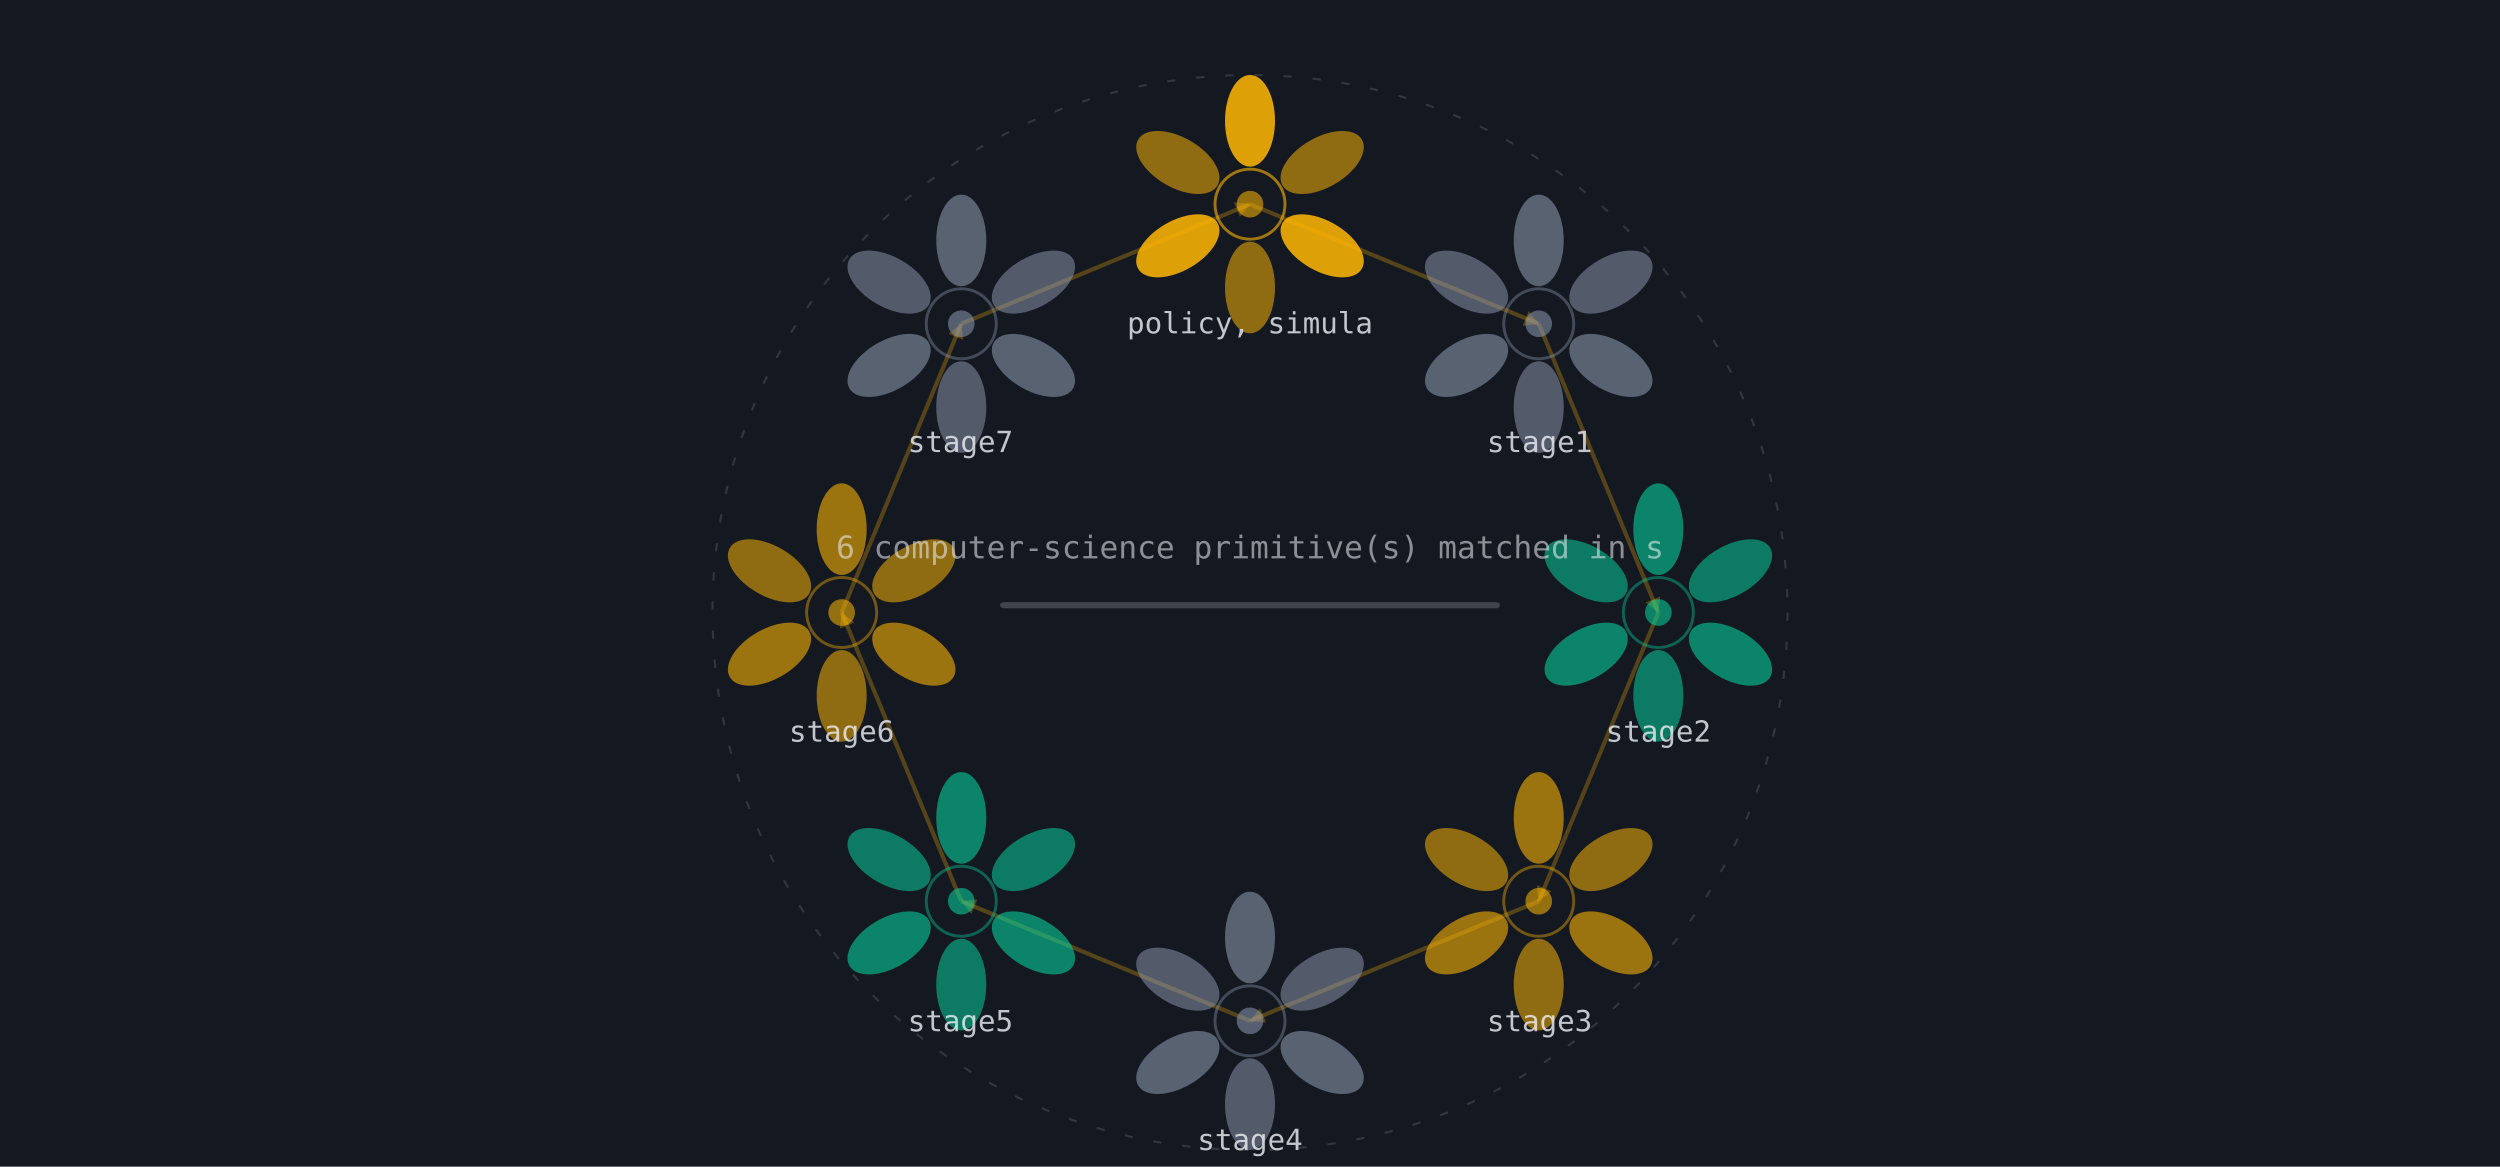
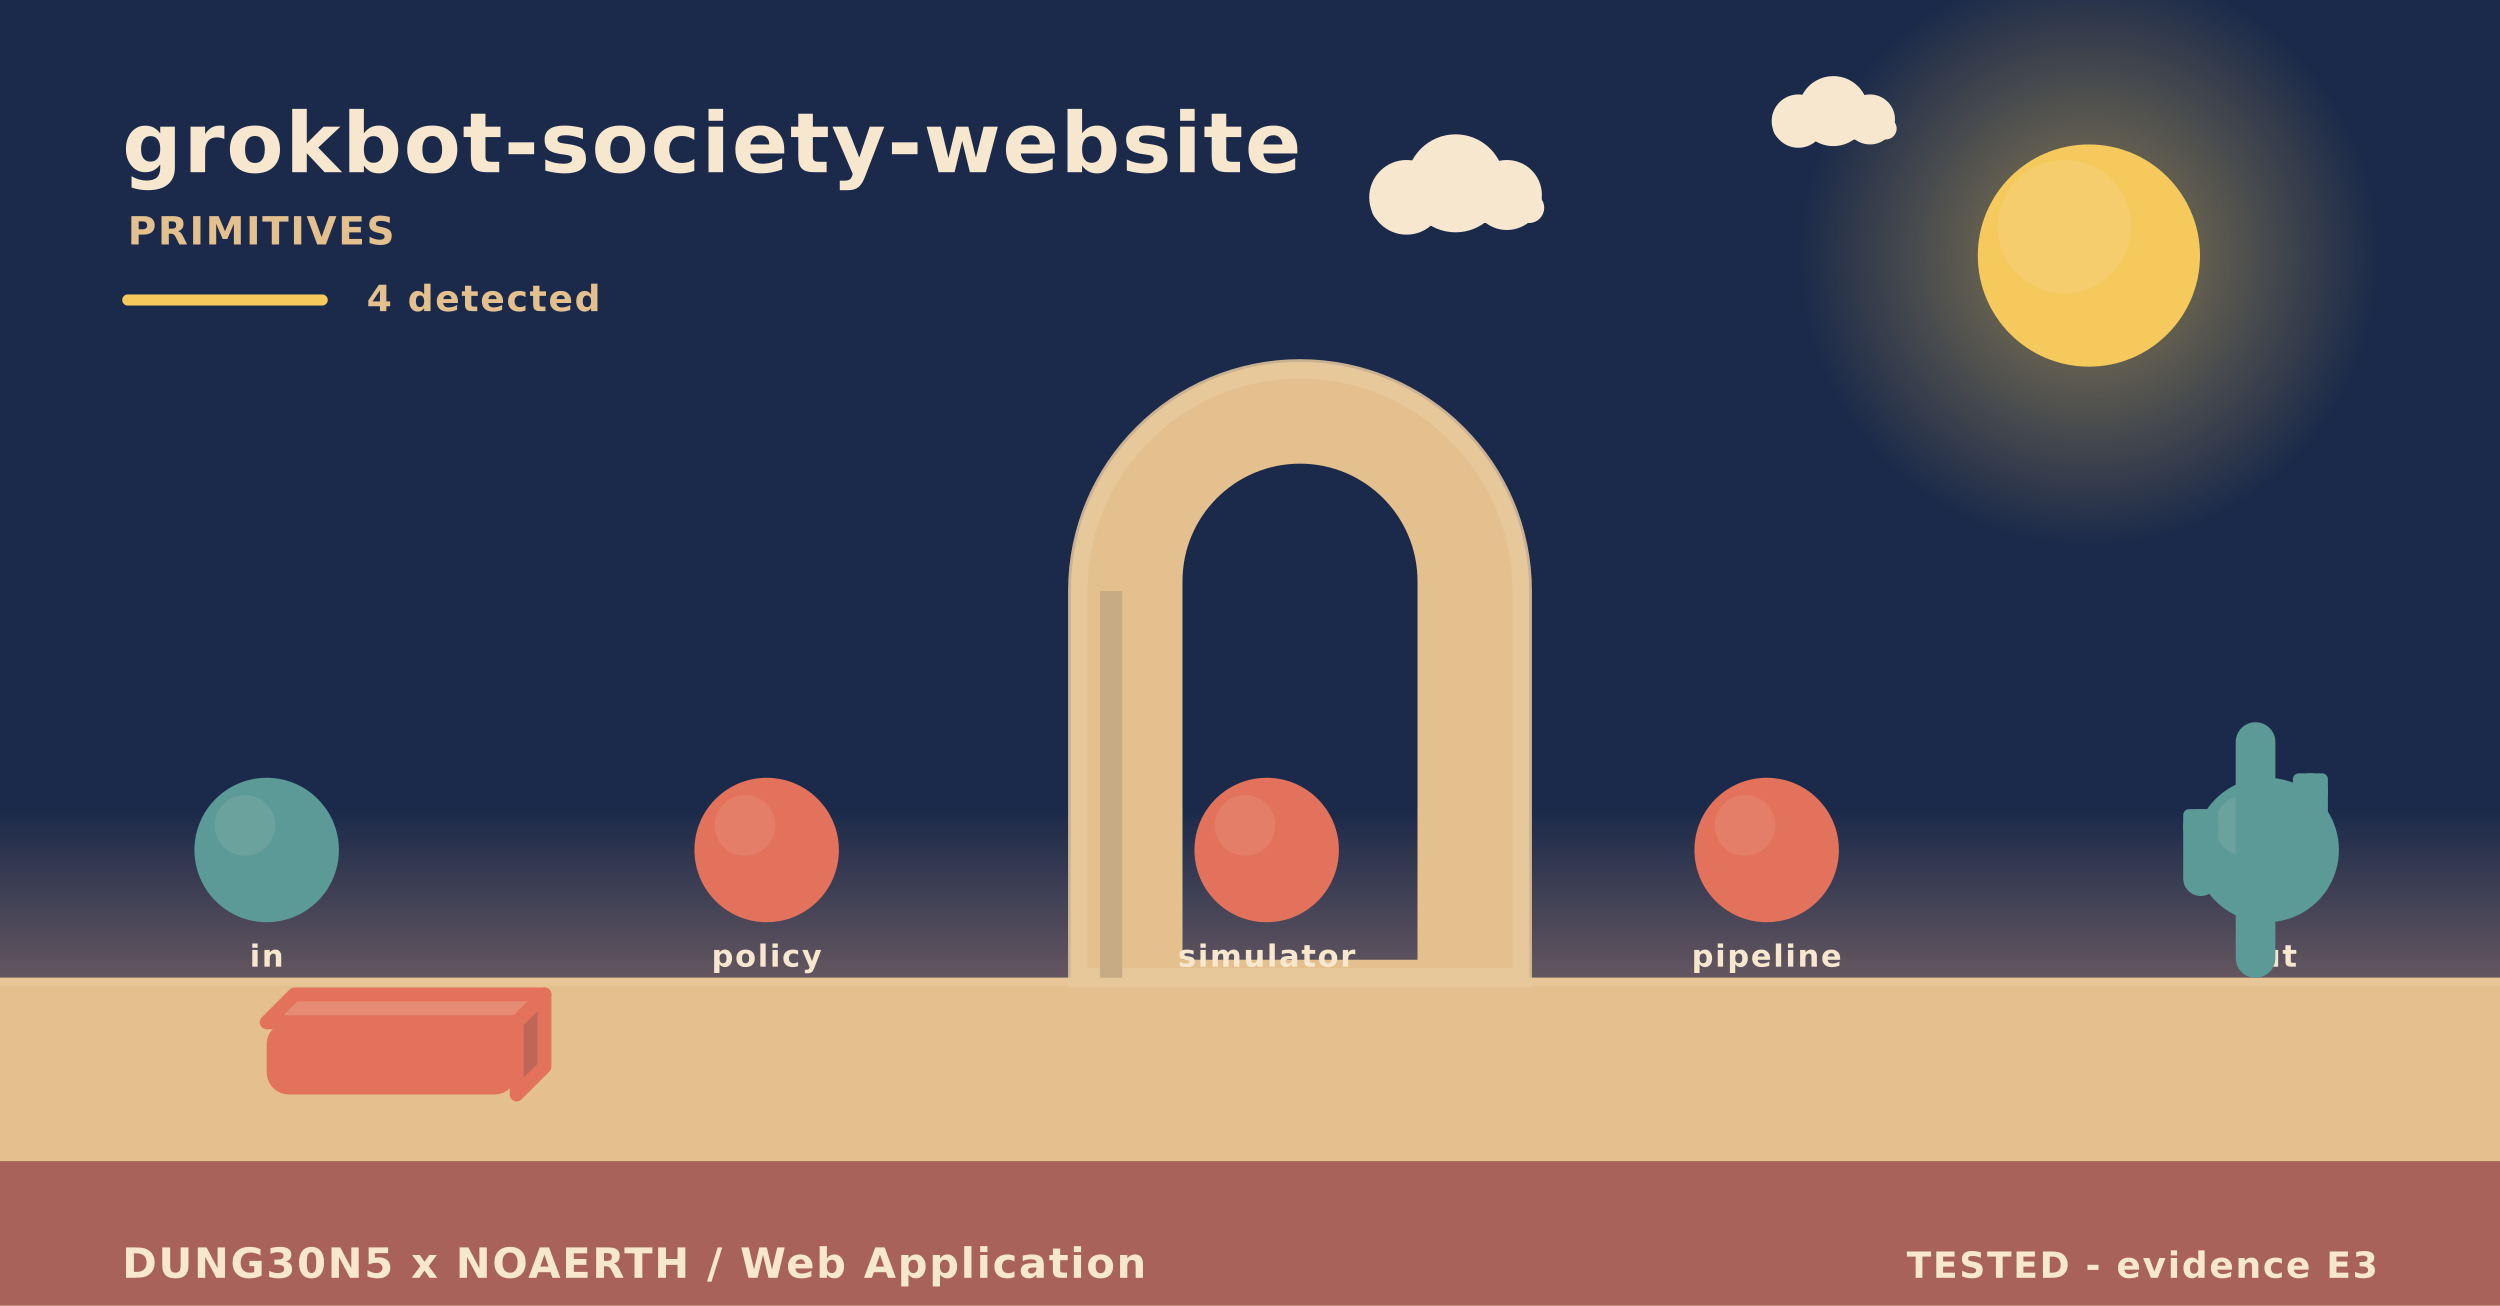
- <svg xmlns="http://www.w3.org/2000/svg" viewBox="0 0 1200 560" width="1200" height="560" role="img" aria-label="grokbot-society-website state machine">
-   <rect width="1200" height="560" fill="#141821" />
-   <defs>
-     <linearGradient id="gs" x1="0" y1="0" x2="1" y2="1">
-       <stop offset="0%" stop-color="#ffb703" />
-       <stop offset="100%" stop-color="#8d99ae" />
-     </linearGradient>
-   </defs>
-   <circle cx="600.00" cy="294.00" r="258.00" fill="none" stroke="rgba(238,241,246,0.140)" stroke-width="1.00" opacity="1.00" stroke-dasharray="4 10" />
-   <line x1="600.00" y1="98.00" x2="738.59" y2="155.41" stroke="rgba(255,183,3,0.500)" stroke-width="2.00" opacity="0.55" />
-   <polygon points="738.59,155.41 733.76,149.29 730.86,156.32" fill="rgba(255,183,3,0.500)" opacity="0.55" />
-   <line x1="738.59" y1="155.41" x2="796.00" y2="294.00" stroke="rgba(255,183,3,0.500)" stroke-width="2.00" opacity="0.55" />
-   <polygon points="796.00,294.00 796.91,286.26 789.89,289.17" fill="rgba(255,183,3,0.500)" opacity="0.55" />
-   <line x1="796.00" y1="294.00" x2="738.59" y2="432.59" stroke="rgba(255,183,3,0.500)" stroke-width="2.00" opacity="0.55" />
-   <polygon points="738.59,432.59 744.71,427.76 737.68,424.86" fill="rgba(255,183,3,0.500)" opacity="0.55" />
-   <line x1="738.59" y1="432.59" x2="600.00" y2="490.00" stroke="rgba(255,183,3,0.500)" stroke-width="2.00" opacity="0.55" />
-   <polygon points="600.00,490.00 607.74,490.91 604.83,483.89" fill="rgba(255,183,3,0.500)" opacity="0.55" />
-   <line x1="600.00" y1="490.00" x2="461.41" y2="432.59" stroke="rgba(255,183,3,0.500)" stroke-width="2.00" opacity="0.55" />
-   <polygon points="461.41,432.59 466.24,438.71 469.14,431.68" fill="rgba(255,183,3,0.500)" opacity="0.55" />
-   <line x1="461.41" y1="432.59" x2="404.00" y2="294.00" stroke="rgba(255,183,3,0.500)" stroke-width="2.00" opacity="0.55" />
-   <polygon points="404.00,294.00 403.09,301.74 410.11,298.83" fill="rgba(255,183,3,0.500)" opacity="0.55" />
-   <line x1="404.00" y1="294.00" x2="461.41" y2="155.41" stroke="rgba(255,183,3,0.500)" stroke-width="2.00" opacity="0.55" />
-   <polygon points="461.41,155.41 455.29,160.24 462.32,163.14" fill="rgba(255,183,3,0.500)" opacity="0.55" />
-   <line x1="461.41" y1="155.41" x2="600.00" y2="98.00" stroke="rgba(255,183,3,0.500)" stroke-width="2.00" opacity="0.55" />
-   <polygon points="600.00,98.00 592.26,97.09 595.17,104.11" fill="rgba(255,183,3,0.500)" opacity="0.55" />
-   <ellipse cx="600.00" cy="58.00" rx="12.00" ry="22.00" fill="rgba(255,183,3,0.900)" opacity="0.95" transform="rotate(0.0 600.00 58.00)" />
-   <ellipse cx="634.64" cy="78.00" rx="12.00" ry="22.00" fill="rgba(255,183,3,0.550)" opacity="0.95" transform="rotate(60.0 634.64 78.00)" />
-   <ellipse cx="634.64" cy="118.00" rx="12.00" ry="22.00" fill="rgba(255,183,3,0.900)" opacity="0.95" transform="rotate(120.0 634.64 118.00)" />
-   <ellipse cx="600.00" cy="138.00" rx="12.00" ry="22.00" fill="rgba(255,183,3,0.550)" opacity="0.95" transform="rotate(180.0 600.00 138.00)" />
-   <ellipse cx="565.36" cy="118.00" rx="12.00" ry="22.00" fill="rgba(255,183,3,0.900)" opacity="0.95" transform="rotate(240.0 565.36 118.00)" />
-   <ellipse cx="565.36" cy="78.00" rx="12.00" ry="22.00" fill="rgba(255,183,3,0.550)" opacity="0.95" transform="rotate(300.0 565.36 78.00)" />
-   <circle cx="600.00" cy="98.00" r="16.80" fill="none" stroke="rgba(255,183,3,0.900)" stroke-width="1.40" opacity="0.66" />
-   <circle cx="600.00" cy="98.00" r="6.40" fill="rgba(255,183,3,0.550)" opacity="1.00" />
-   <text x="600" y="160" font-family="ui-monospace,Menlo,monospace" font-size="14" fill="rgba(238,241,246,0.800)" text-anchor="middle">policy, simula</text>
-   <ellipse cx="738.59" cy="115.41" rx="12.00" ry="22.00" fill="rgba(141,153,174,0.600)" opacity="0.95" transform="rotate(0.0 738.59 115.41)" />
-   <ellipse cx="773.23" cy="135.41" rx="12.00" ry="22.00" fill="rgba(141,153,174,0.550)" opacity="0.95" transform="rotate(60.0 773.23 135.41)" />
-   <ellipse cx="773.23" cy="175.41" rx="12.00" ry="22.00" fill="rgba(141,153,174,0.600)" opacity="0.95" transform="rotate(120.0 773.23 175.41)" />
-   <ellipse cx="738.59" cy="195.41" rx="12.00" ry="22.00" fill="rgba(141,153,174,0.550)" opacity="0.95" transform="rotate(180.0 738.59 195.41)" />
-   <ellipse cx="703.95" cy="175.41" rx="12.00" ry="22.00" fill="rgba(141,153,174,0.600)" opacity="0.95" transform="rotate(240.0 703.95 175.41)" />
-   <ellipse cx="703.95" cy="135.41" rx="12.00" ry="22.00" fill="rgba(141,153,174,0.550)" opacity="0.95" transform="rotate(300.0 703.95 135.41)" />
-   <circle cx="738.59" cy="155.41" r="16.80" fill="none" stroke="rgba(141,153,174,0.600)" stroke-width="1.40" opacity="0.66" />
-   <circle cx="738.59" cy="155.41" r="6.40" fill="rgba(141,153,174,0.550)" opacity="1.00" />
-   <text x="739" y="217" font-family="ui-monospace,Menlo,monospace" font-size="14" fill="rgba(238,241,246,0.800)" text-anchor="middle">stage1</text>
-   <ellipse cx="796.00" cy="254.00" rx="12.00" ry="22.00" fill="rgba(6,214,160,0.600)" opacity="0.95" transform="rotate(0.0 796.00 254.00)" />
-   <ellipse cx="830.64" cy="274.00" rx="12.00" ry="22.00" fill="rgba(6,214,160,0.550)" opacity="0.95" transform="rotate(60.0 830.64 274.00)" />
-   <ellipse cx="830.64" cy="314.00" rx="12.00" ry="22.00" fill="rgba(6,214,160,0.600)" opacity="0.95" transform="rotate(120.0 830.64 314.00)" />
-   <ellipse cx="796.00" cy="334.00" rx="12.00" ry="22.00" fill="rgba(6,214,160,0.550)" opacity="0.95" transform="rotate(180.0 796.00 334.00)" />
-   <ellipse cx="761.36" cy="314.00" rx="12.00" ry="22.00" fill="rgba(6,214,160,0.600)" opacity="0.95" transform="rotate(240.0 761.36 314.00)" />
-   <ellipse cx="761.36" cy="274.00" rx="12.00" ry="22.00" fill="rgba(6,214,160,0.550)" opacity="0.95" transform="rotate(300.0 761.36 274.00)" />
-   <circle cx="796.00" cy="294.00" r="16.80" fill="none" stroke="rgba(6,214,160,0.600)" stroke-width="1.40" opacity="0.66" />
-   <circle cx="796.00" cy="294.00" r="6.40" fill="rgba(6,214,160,0.550)" opacity="1.00" />
-   <text x="796" y="356" font-family="ui-monospace,Menlo,monospace" font-size="14" fill="rgba(238,241,246,0.800)" text-anchor="middle">stage2</text>
-   <ellipse cx="738.59" cy="392.59" rx="12.00" ry="22.00" fill="rgba(255,183,3,0.600)" opacity="0.95" transform="rotate(0.0 738.59 392.59)" />
-   <ellipse cx="773.23" cy="412.59" rx="12.00" ry="22.00" fill="rgba(255,183,3,0.550)" opacity="0.95" transform="rotate(60.0 773.23 412.59)" />
-   <ellipse cx="773.23" cy="452.59" rx="12.00" ry="22.00" fill="rgba(255,183,3,0.600)" opacity="0.95" transform="rotate(120.0 773.23 452.59)" />
-   <ellipse cx="738.59" cy="472.59" rx="12.00" ry="22.00" fill="rgba(255,183,3,0.550)" opacity="0.95" transform="rotate(180.0 738.59 472.59)" />
-   <ellipse cx="703.95" cy="452.59" rx="12.00" ry="22.00" fill="rgba(255,183,3,0.600)" opacity="0.95" transform="rotate(240.0 703.95 452.59)" />
-   <ellipse cx="703.95" cy="412.59" rx="12.00" ry="22.00" fill="rgba(255,183,3,0.550)" opacity="0.95" transform="rotate(300.0 703.95 412.59)" />
-   <circle cx="738.59" cy="432.59" r="16.80" fill="none" stroke="rgba(255,183,3,0.600)" stroke-width="1.40" opacity="0.66" />
-   <circle cx="738.59" cy="432.59" r="6.40" fill="rgba(255,183,3,0.550)" opacity="1.00" />
-   <text x="739" y="495" font-family="ui-monospace,Menlo,monospace" font-size="14" fill="rgba(238,241,246,0.800)" text-anchor="middle">stage3</text>
-   <ellipse cx="600.00" cy="450.00" rx="12.00" ry="22.00" fill="rgba(141,153,174,0.600)" opacity="0.95" transform="rotate(0.0 600.00 450.00)" />
-   <ellipse cx="634.64" cy="470.00" rx="12.00" ry="22.00" fill="rgba(141,153,174,0.550)" opacity="0.95" transform="rotate(60.0 634.64 470.00)" />
-   <ellipse cx="634.64" cy="510.00" rx="12.00" ry="22.00" fill="rgba(141,153,174,0.600)" opacity="0.95" transform="rotate(120.0 634.64 510.00)" />
-   <ellipse cx="600.00" cy="530.00" rx="12.00" ry="22.00" fill="rgba(141,153,174,0.550)" opacity="0.95" transform="rotate(180.0 600.00 530.00)" />
-   <ellipse cx="565.36" cy="510.00" rx="12.00" ry="22.00" fill="rgba(141,153,174,0.600)" opacity="0.95" transform="rotate(240.0 565.36 510.00)" />
-   <ellipse cx="565.36" cy="470.00" rx="12.00" ry="22.00" fill="rgba(141,153,174,0.550)" opacity="0.95" transform="rotate(300.0 565.36 470.00)" />
-   <circle cx="600.00" cy="490.00" r="16.80" fill="none" stroke="rgba(141,153,174,0.600)" stroke-width="1.40" opacity="0.66" />
-   <circle cx="600.00" cy="490.00" r="6.40" fill="rgba(141,153,174,0.550)" opacity="1.00" />
-   <text x="600" y="552" font-family="ui-monospace,Menlo,monospace" font-size="14" fill="rgba(238,241,246,0.800)" text-anchor="middle">stage4</text>
-   <ellipse cx="461.41" cy="392.59" rx="12.00" ry="22.00" fill="rgba(6,214,160,0.600)" opacity="0.95" transform="rotate(0.0 461.41 392.59)" />
-   <ellipse cx="496.05" cy="412.59" rx="12.00" ry="22.00" fill="rgba(6,214,160,0.550)" opacity="0.95" transform="rotate(60.0 496.05 412.59)" />
-   <ellipse cx="496.05" cy="452.59" rx="12.00" ry="22.00" fill="rgba(6,214,160,0.600)" opacity="0.95" transform="rotate(120.0 496.05 452.59)" />
-   <ellipse cx="461.41" cy="472.59" rx="12.00" ry="22.00" fill="rgba(6,214,160,0.550)" opacity="0.95" transform="rotate(180.0 461.41 472.59)" />
-   <ellipse cx="426.77" cy="452.59" rx="12.00" ry="22.00" fill="rgba(6,214,160,0.600)" opacity="0.95" transform="rotate(240.0 426.77 452.59)" />
-   <ellipse cx="426.77" cy="412.59" rx="12.00" ry="22.00" fill="rgba(6,214,160,0.550)" opacity="0.95" transform="rotate(300.0 426.77 412.59)" />
-   <circle cx="461.41" cy="432.59" r="16.80" fill="none" stroke="rgba(6,214,160,0.600)" stroke-width="1.40" opacity="0.66" />
-   <circle cx="461.41" cy="432.59" r="6.40" fill="rgba(6,214,160,0.550)" opacity="1.00" />
-   <text x="461" y="495" font-family="ui-monospace,Menlo,monospace" font-size="14" fill="rgba(238,241,246,0.800)" text-anchor="middle">stage5</text>
-   <ellipse cx="404.00" cy="254.00" rx="12.00" ry="22.00" fill="rgba(255,183,3,0.600)" opacity="0.95" transform="rotate(0.0 404.00 254.00)" />
-   <ellipse cx="438.64" cy="274.00" rx="12.00" ry="22.00" fill="rgba(255,183,3,0.550)" opacity="0.95" transform="rotate(60.0 438.64 274.00)" />
-   <ellipse cx="438.64" cy="314.00" rx="12.00" ry="22.00" fill="rgba(255,183,3,0.600)" opacity="0.95" transform="rotate(120.0 438.64 314.00)" />
-   <ellipse cx="404.00" cy="334.00" rx="12.00" ry="22.00" fill="rgba(255,183,3,0.550)" opacity="0.95" transform="rotate(180.0 404.00 334.00)" />
-   <ellipse cx="369.36" cy="314.00" rx="12.00" ry="22.00" fill="rgba(255,183,3,0.600)" opacity="0.95" transform="rotate(240.0 369.36 314.00)" />
-   <ellipse cx="369.36" cy="274.00" rx="12.00" ry="22.00" fill="rgba(255,183,3,0.550)" opacity="0.95" transform="rotate(300.0 369.36 274.00)" />
-   <circle cx="404.00" cy="294.00" r="16.80" fill="none" stroke="rgba(255,183,3,0.600)" stroke-width="1.40" opacity="0.66" />
-   <circle cx="404.00" cy="294.00" r="6.40" fill="rgba(255,183,3,0.550)" opacity="1.00" />
-   <text x="404" y="356" font-family="ui-monospace,Menlo,monospace" font-size="14" fill="rgba(238,241,246,0.800)" text-anchor="middle">stage6</text>
-   <ellipse cx="461.41" cy="115.41" rx="12.00" ry="22.00" fill="rgba(141,153,174,0.600)" opacity="0.95" transform="rotate(0.0 461.41 115.41)" />
-   <ellipse cx="496.05" cy="135.41" rx="12.00" ry="22.00" fill="rgba(141,153,174,0.550)" opacity="0.95" transform="rotate(60.0 496.05 135.41)" />
-   <ellipse cx="496.05" cy="175.41" rx="12.00" ry="22.00" fill="rgba(141,153,174,0.600)" opacity="0.95" transform="rotate(120.0 496.05 175.41)" />
-   <ellipse cx="461.41" cy="195.41" rx="12.00" ry="22.00" fill="rgba(141,153,174,0.550)" opacity="0.95" transform="rotate(180.0 461.41 195.41)" />
-   <ellipse cx="426.77" cy="175.41" rx="12.00" ry="22.00" fill="rgba(141,153,174,0.600)" opacity="0.95" transform="rotate(240.0 426.77 175.41)" />
-   <ellipse cx="426.77" cy="135.41" rx="12.00" ry="22.00" fill="rgba(141,153,174,0.550)" opacity="0.95" transform="rotate(300.0 426.77 135.41)" />
-   <circle cx="461.41" cy="155.41" r="16.80" fill="none" stroke="rgba(141,153,174,0.600)" stroke-width="1.40" opacity="0.66" />
-   <circle cx="461.41" cy="155.41" r="6.40" fill="rgba(141,153,174,0.550)" opacity="1.00" />
-   <text x="461" y="217" font-family="ui-monospace,Menlo,monospace" font-size="14" fill="rgba(238,241,246,0.800)" text-anchor="middle">stage7</text>
-   <rect x="480.00" y="289.00" width="240.00" height="3.00" rx="2.00" fill="rgba(238,241,246,0.200)" opacity="1.00" />
-   <text x="600" y="268" font-family="ui-monospace,Menlo,monospace" font-size="15" fill="rgba(238,241,246,0.550)" text-anchor="middle">6 computer-science primitive(s) matched in s</text>
+ <svg xmlns="http://www.w3.org/2000/svg" width="900" height="470" viewBox="0 0 900 470" role="img" aria-label="grokbot-society-website - how it behaves">
+   <linearGradient id="skys" x1="0" y1="0" x2="0" y2="1">
+     <stop offset="0" stop-color="#1b2a4a" />
+     <stop offset="0.62" stop-color="#1b2a4a" />
+     <stop offset="1" stop-color="#f3ad8a" />
+   </linearGradient>
+   <rect width="900" height="470" fill="url(#skys)" />
+   <radialGradient id="suns">
+     <stop offset="0.35" stop-color="#f5c95c" stop-opacity="0.34" />
+     <stop offset="1" stop-color="#f5c95c" stop-opacity="0" />
+   </radialGradient>
+   <circle cx="752" cy="92" r="104" fill="url(#suns)" />
+   <circle cx="752" cy="92" r="40" fill="#f5c95c" />
+   <circle cx="743.2" cy="81.6" r="24" fill="#f5d27e" opacity="0.5" />
+   <g>
+     <circle cx="524" cy="66" r="17.64" fill="#f6e7ce" />
+     <circle cx="506.36" cy="71.04" r="13.44" fill="#f6e7ce" />
+     <circle cx="542.48" cy="70.2" r="12.6" fill="#f6e7ce" />
+     <rect x="493.76" y="69.36" width="62.16" height="10.92" rx="5.46" fill="#f6e7ce" />
+   </g>
+   <g>
+     <circle cx="660" cy="40" r="12.6" fill="#f6e7ce" />
+     <circle cx="647.4" cy="43.6" r="9.6" fill="#f6e7ce" />
+     <circle cx="673.2" cy="43" r="9" fill="#f6e7ce" />
+     <rect x="638.4" y="42.4" width="44.4" height="7.8" rx="3.9" fill="#f6e7ce" />
+   </g>
+   <rect x="0" y="352" width="900" height="118" fill="#e3c08d" />
+   <rect x="0" y="352" width="900" height="3" fill="#e6c596" />
+   <text x="44" y="62" font-family="Verdana,DejaVu Sans,sans-serif" font-size="30" font-weight="700" letter-spacing="0.6" fill="#f6e7ce" text-anchor="start">grokbot-society-website</text>
+   <text x="46" y="88" font-family="Verdana,DejaVu Sans,sans-serif" font-size="14" font-weight="700" letter-spacing="0.6" fill="#e3c08d" text-anchor="start">PRIMITIVES</text>
+   <rect x="44" y="106" width="74" height="4" rx="2" fill="#f5c95c" />
+   <text x="132" y="112" font-family="Verdana,DejaVu Sans,sans-serif" font-size="13" font-weight="700" letter-spacing="0.6" fill="#e3c08d" text-anchor="start">4 detected</text>
+   <path d="M388,352 L388,212.8 A80,80 0 0 1 548,212.8 L548,352 Z M423.2,348 L423.2,209.22 A44.8,44.8 0 0 1 512.8,209.22 L512.8,348 Z" fill="#e3c08d" fill-rule="evenodd" stroke="#e3c08d" stroke-width="5" stroke-linejoin="round" />
+   <path d="M388,352 L388,212.8 A80,80 0 0 1 548,212.8 L548,352 Z" fill="none" stroke="#e8c99d" stroke-width="7" stroke-linecap="round" opacity="0.85" />
+   <rect x="396" y="212.8" width="8" height="139.2" fill="#c7ab84" />
+   <circle cx="96" cy="306" r="26" fill="#5b9a97" />
+   <circle cx="88.2" cy="297.16" r="10.92" fill="#7aa9a2" opacity="0.55" />
+   <text x="96" y="348" font-family="Verdana,DejaVu Sans,sans-serif" font-size="11" font-weight="700" letter-spacing="0.6" fill="#f6e7ce" text-anchor="middle">in</text>
+   <circle cx="276" cy="306" r="26" fill="#e2725b" />
+   <circle cx="268.2" cy="297.16" r="10.92" fill="#e68972" opacity="0.55" />
+   <text x="276" y="348" font-family="Verdana,DejaVu Sans,sans-serif" font-size="11" font-weight="700" letter-spacing="0.6" fill="#f6e7ce" text-anchor="middle">policy</text>
+   <circle cx="456" cy="306" r="26" fill="#e2725b" />
+   <circle cx="448.2" cy="297.16" r="10.92" fill="#e68972" opacity="0.55" />
+   <text x="456" y="348" font-family="Verdana,DejaVu Sans,sans-serif" font-size="11" font-weight="700" letter-spacing="0.6" fill="#f6e7ce" text-anchor="middle">simulator</text>
+   <circle cx="636" cy="306" r="26" fill="#e2725b" />
+   <circle cx="628.2" cy="297.16" r="10.92" fill="#e68972" opacity="0.55" />
+   <text x="636" y="348" font-family="Verdana,DejaVu Sans,sans-serif" font-size="11" font-weight="700" letter-spacing="0.6" fill="#f6e7ce" text-anchor="middle">pipeline</text>
+   <circle cx="816" cy="306" r="26" fill="#5b9a97" />
+   <circle cx="808.2" cy="297.16" r="10.92" fill="#7aa9a2" opacity="0.55" />
+   <text x="816" y="348" font-family="Verdana,DejaVu Sans,sans-serif" font-size="11" font-weight="700" letter-spacing="0.6" fill="#f6e7ce" text-anchor="middle">out</text>
+   <path d="M96,368 L186,368 L196,358 L106,358 Z" fill="#e68c74" stroke="#e2725b" stroke-width="5" stroke-linejoin="round" />
+   <path d="M186,368 L196,358 L196,384 L186,394 Z" fill="#c06658" stroke="#e2725b" stroke-width="5" stroke-linejoin="round" />
+   <rect x="96" y="368" width="90" height="26" rx="8" fill="#e2725b" />
+   <rect x="804.86" y="260" width="14.28" height="92" rx="7.14" fill="#5b9a97" />
+   <rect x="785.96" y="291.28" width="12.6" height="31.28" rx="6.3" fill="#5b9a97" />
+   <rect x="785.96" y="291.28" width="12.6" height="9.2" rx="2.1" fill="#5b9a97" />
+   <rect x="825.44" y="278.4" width="12.6" height="31.28" rx="6.3" fill="#5b9a97" />
+   <rect x="825.44" y="278.4" width="12.6" height="9.2" rx="2.1" fill="#5b9a97" />
+   <rect x="0" y="418" width="900" height="52" rx="0" fill="#a65c56" opacity="0.94" />
+   <text x="44" y="460" font-family="Verdana,DejaVu Sans,sans-serif" font-size="15" font-weight="700" letter-spacing="0.6" fill="#f6e7ce" text-anchor="start">DUNG30N5 x NOAERTH  /  Web Application</text>
+   <text x="856" y="460" font-family="Verdana,DejaVu Sans,sans-serif" font-size="13" font-weight="700" letter-spacing="0.6" fill="#f6e7ce" text-anchor="end">TESTED  -  evidence E3</text>
</svg>
